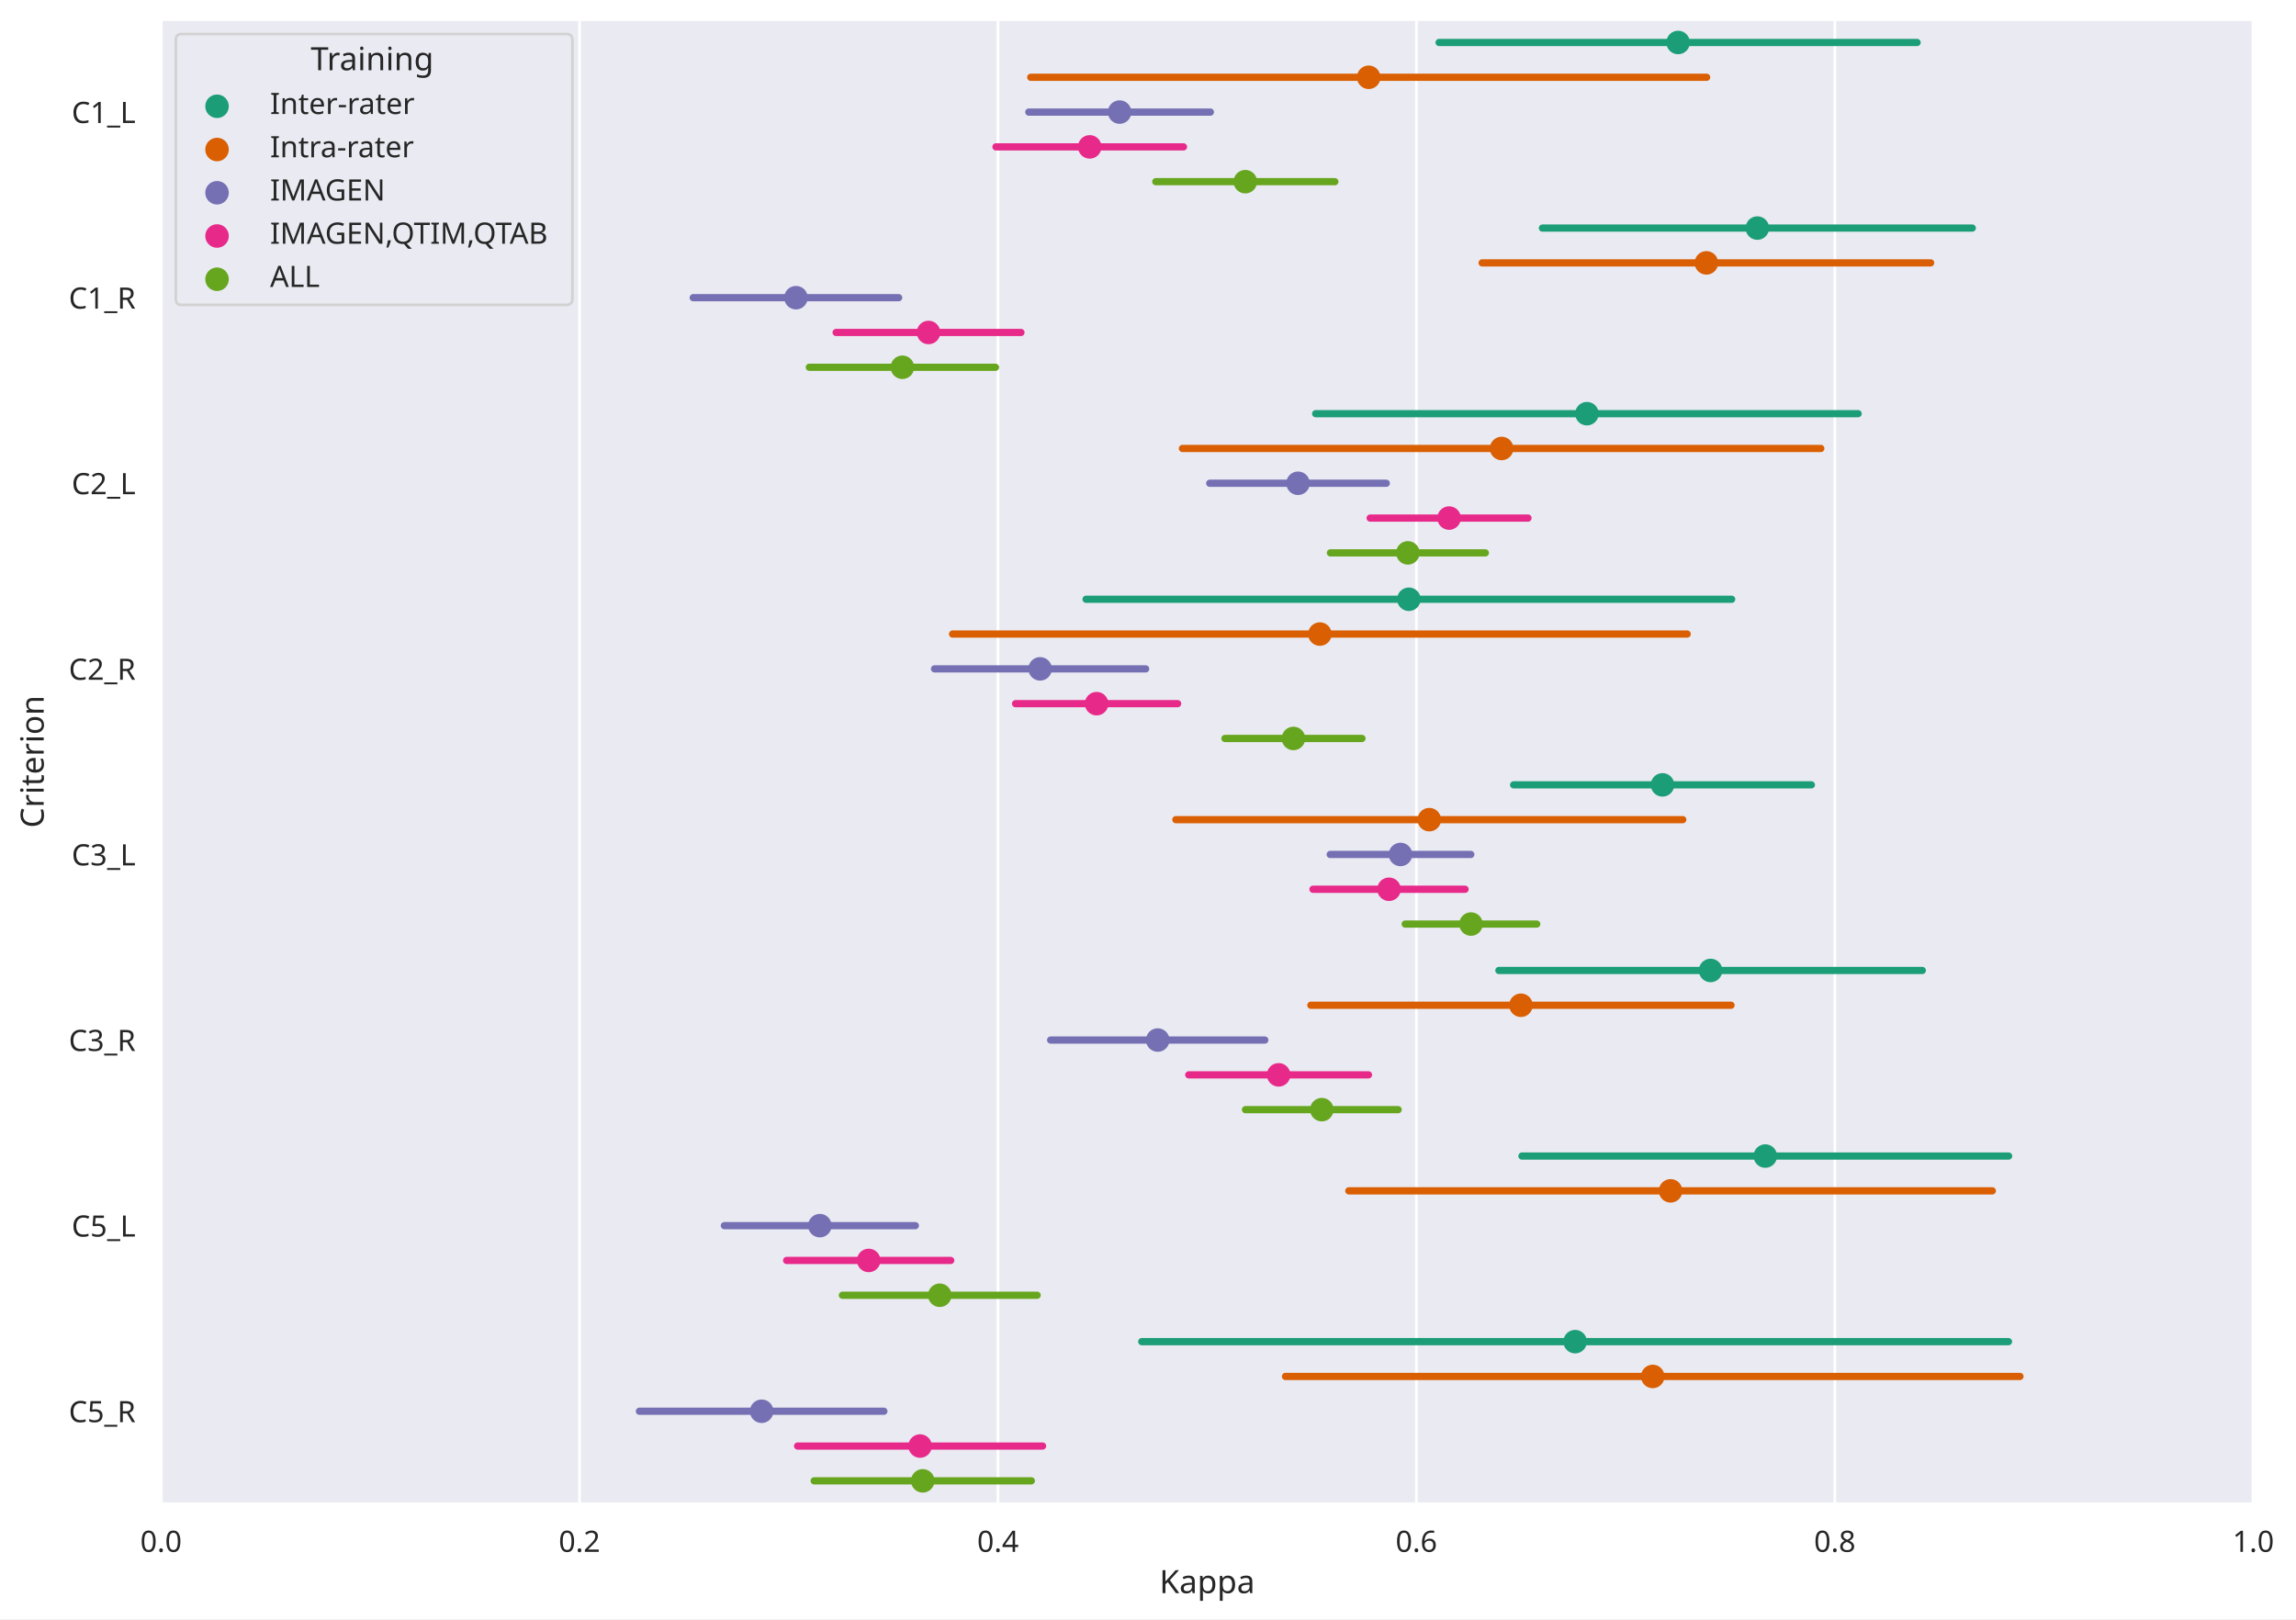
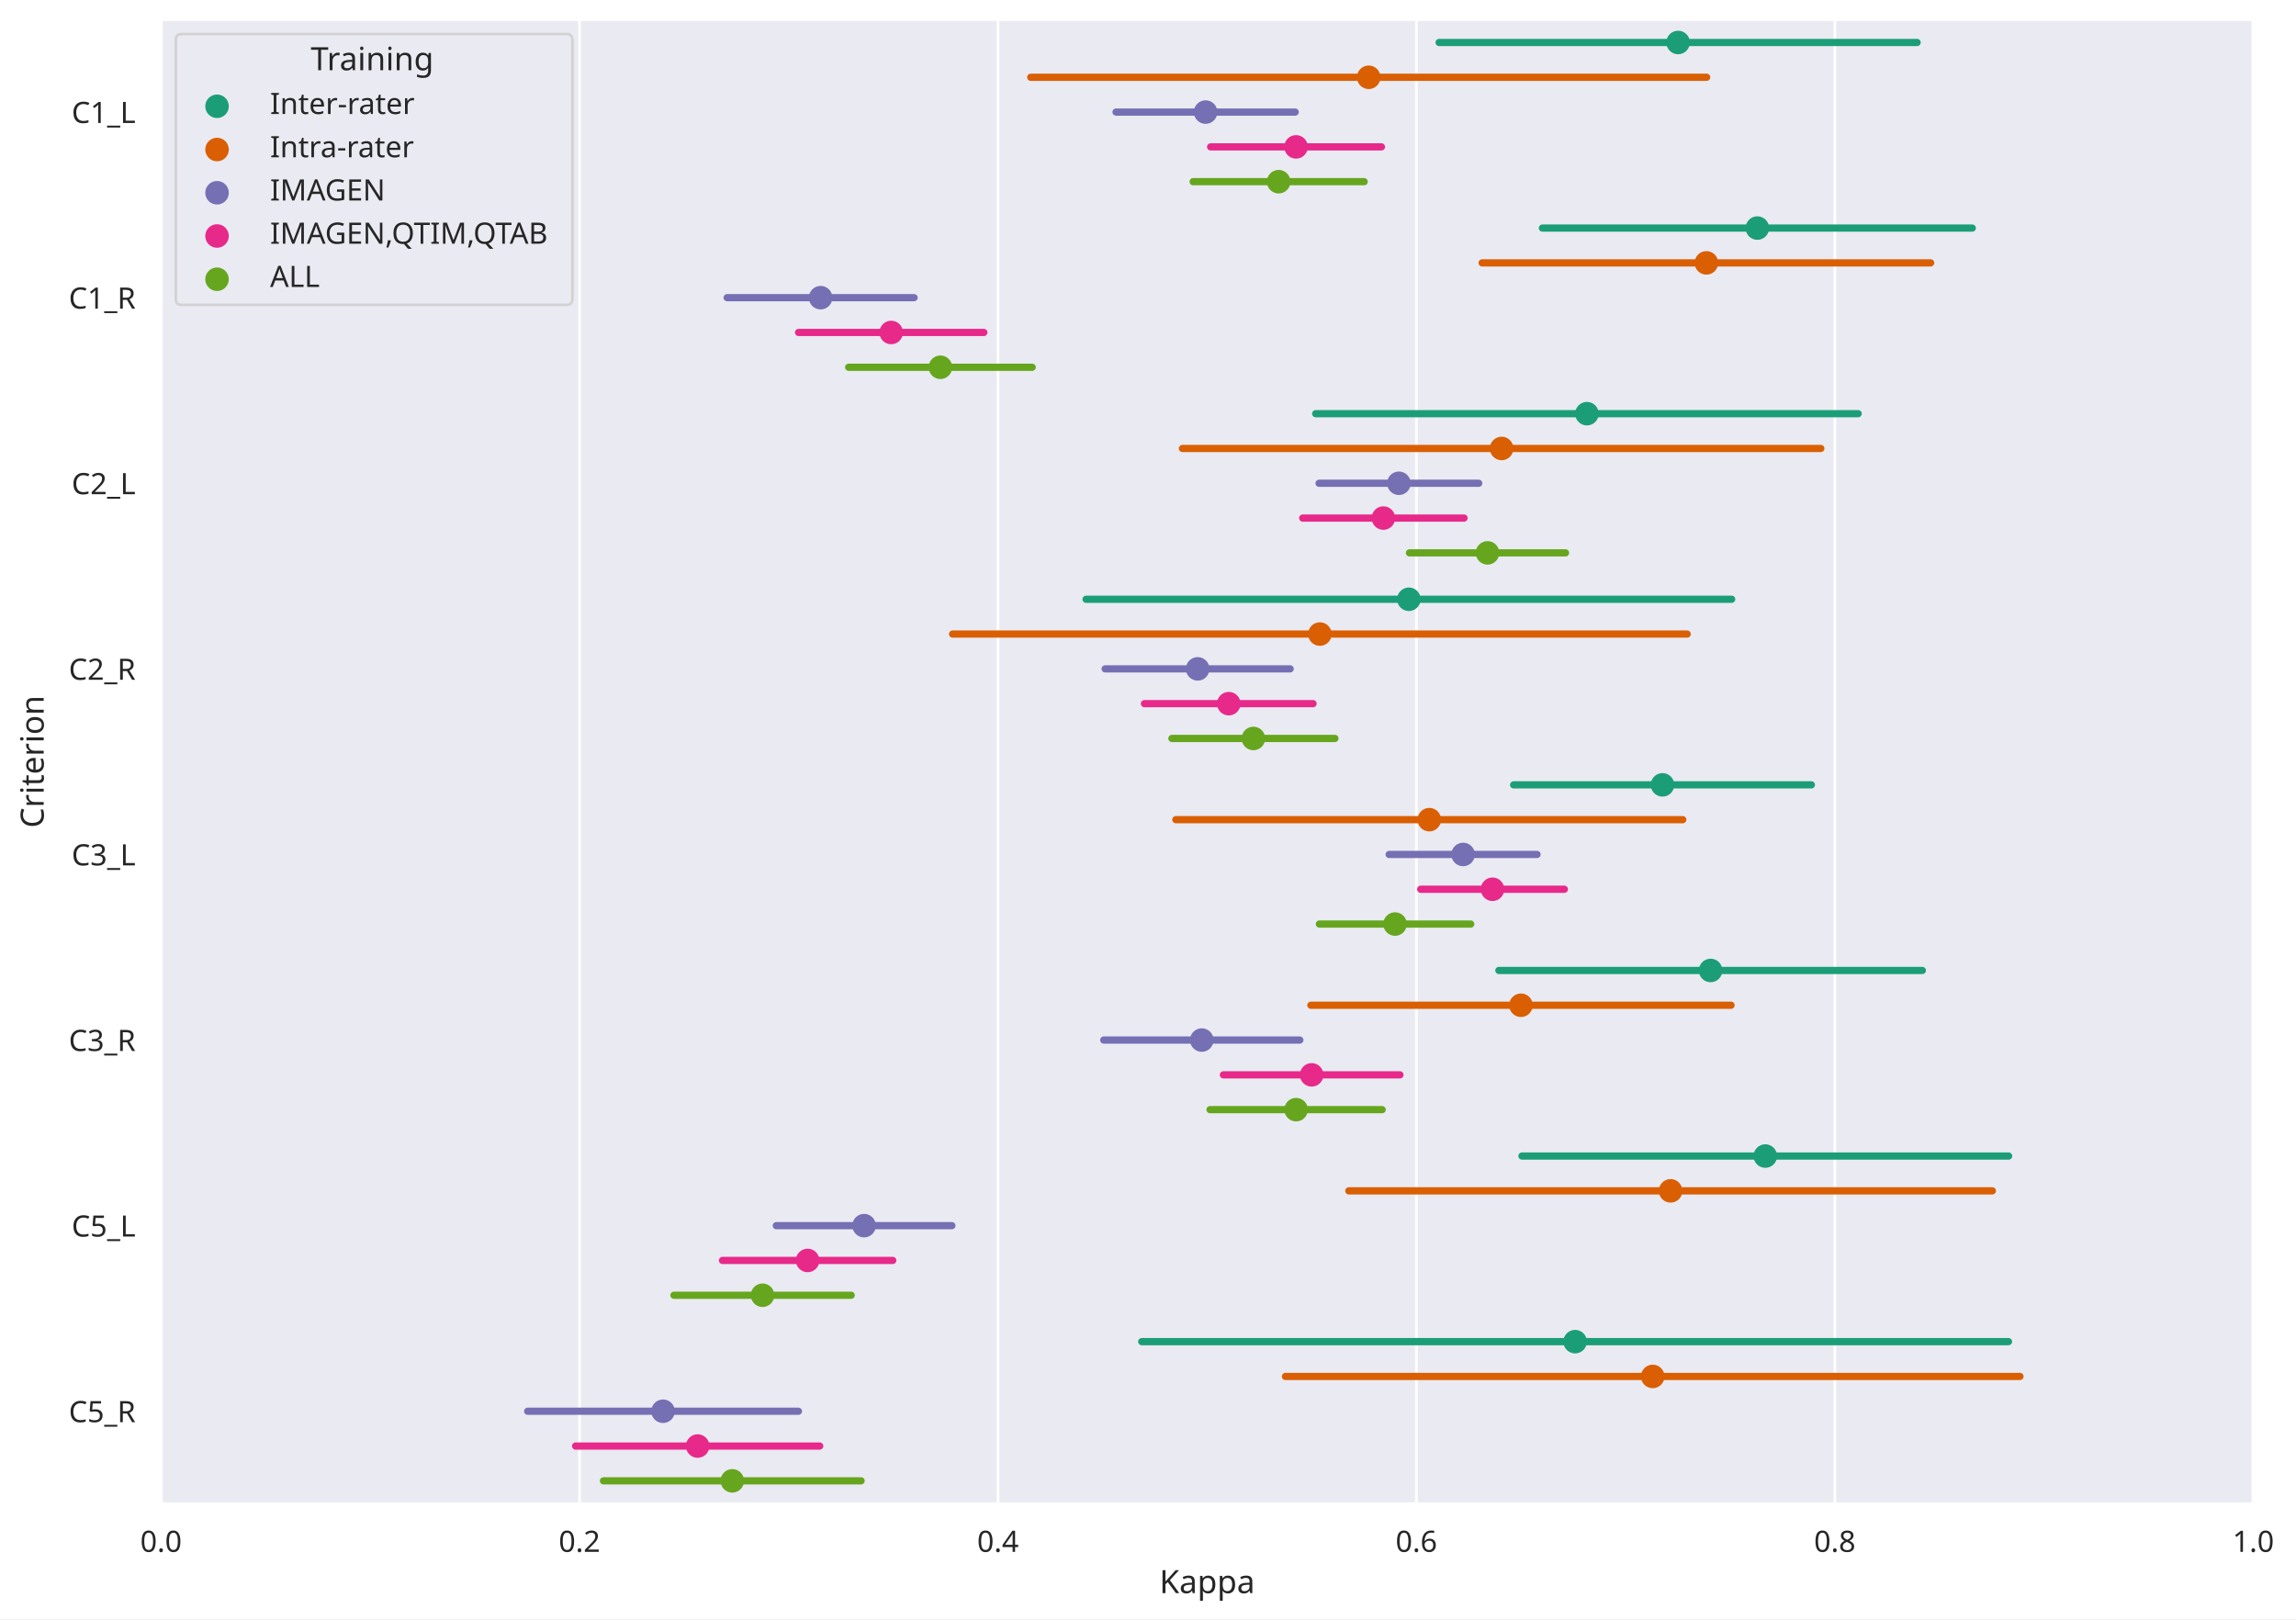
<svg xmlns="http://www.w3.org/2000/svg" xmlns:xlink="http://www.w3.org/1999/xlink" width="857.284pt" height="604.56pt" viewBox="0 0 857.284 604.56" version="1.1">
  <defs>
    <style type="text/css">*{stroke-linejoin: round; stroke-linecap: butt}</style>
  </defs>
  <g id="figure_1">
    <g id="patch_1">
      <path d="M 0 604.56  L 857.284 604.56  L 857.284 0  L 0 0  z " style="fill: #ffffff" />
    </g>
    <g id="axes_1">
      <g id="patch_2">
        <path d="M 60.137 561.6  L 841.337 561.6  L 841.337 7.2  L 60.137 7.2  z " style="fill: #eaeaf2" />
      </g>
      <g id="matplotlib.axis_1">
        <g id="xtick_1">
          <g id="line2d_1">
-             <path d="M 60.137 561.6  L 60.137 7.2  " clip-path="url(#p0734d315d6)" style="fill: none; stroke: #ffffff; stroke-linecap: round" />
+             <path d="M 60.137 561.6  L 60.137 7.2  " clip-path="url(#pd3b67ff0b7)" style="fill: none; stroke: #ffffff; stroke-linecap: round" />
          </g>
          <g id="text_1">
            <text style="fill: #262626; font: 11px 'sans-serif'; text-anchor: middle" x="60.137" y="579.458" transform="rotate(-0, 60.13688, 579.4583)">0.0</text>
          </g>
        </g>
        <g id="xtick_2">
          <g id="line2d_2">
-             <path d="M 216.377 561.6  L 216.377 7.2  " clip-path="url(#p0734d315d6)" style="fill: none; stroke: #ffffff; stroke-linecap: round" />
+             <path d="M 216.377 561.6  L 216.377 7.2  " clip-path="url(#pd3b67ff0b7)" style="fill: none; stroke: #ffffff; stroke-linecap: round" />
          </g>
          <g id="text_2">
            <text style="fill: #262626; font: 11px 'sans-serif'; text-anchor: middle" x="216.377" y="579.458" transform="rotate(-0, 216.3769, 579.4583)">0.2</text>
          </g>
        </g>
        <g id="xtick_3">
          <g id="line2d_3">
-             <path d="M 372.617 561.6  L 372.617 7.2  " clip-path="url(#p0734d315d6)" style="fill: none; stroke: #ffffff; stroke-linecap: round" />
+             <path d="M 372.617 561.6  L 372.617 7.2  " clip-path="url(#pd3b67ff0b7)" style="fill: none; stroke: #ffffff; stroke-linecap: round" />
          </g>
          <g id="text_3">
            <text style="fill: #262626; font: 11px 'sans-serif'; text-anchor: middle" x="372.617" y="579.458" transform="rotate(-0, 372.6169, 579.4583)">0.4</text>
          </g>
        </g>
        <g id="xtick_4">
          <g id="line2d_4">
-             <path d="M 528.857 561.6  L 528.857 7.2  " clip-path="url(#p0734d315d6)" style="fill: none; stroke: #ffffff; stroke-linecap: round" />
+             <path d="M 528.857 561.6  L 528.857 7.2  " clip-path="url(#pd3b67ff0b7)" style="fill: none; stroke: #ffffff; stroke-linecap: round" />
          </g>
          <g id="text_4">
            <text style="fill: #262626; font: 11px 'sans-serif'; text-anchor: middle" x="528.857" y="579.458" transform="rotate(-0, 528.8569, 579.4583)">0.6</text>
          </g>
        </g>
        <g id="xtick_5">
          <g id="line2d_5">
-             <path d="M 685.097 561.6  L 685.097 7.2  " clip-path="url(#p0734d315d6)" style="fill: none; stroke: #ffffff; stroke-linecap: round" />
+             <path d="M 685.097 561.6  L 685.097 7.2  " clip-path="url(#pd3b67ff0b7)" style="fill: none; stroke: #ffffff; stroke-linecap: round" />
          </g>
          <g id="text_5">
            <text style="fill: #262626; font: 11px 'sans-serif'; text-anchor: middle" x="685.097" y="579.458" transform="rotate(-0, 685.0969, 579.4583)">0.8</text>
          </g>
        </g>
        <g id="xtick_6">
          <g id="line2d_6">
-             <path d="M 841.337 561.6  L 841.337 7.2  " clip-path="url(#p0734d315d6)" style="fill: none; stroke: #ffffff; stroke-linecap: round" />
+             <path d="M 841.337 561.6  L 841.337 7.2  " clip-path="url(#pd3b67ff0b7)" style="fill: none; stroke: #ffffff; stroke-linecap: round" />
          </g>
          <g id="text_6">
            <text style="fill: #262626; font: 11px 'sans-serif'; text-anchor: middle" x="841.337" y="579.458" transform="rotate(-0, 841.3369, 579.4583)">1.0</text>
          </g>
        </g>
        <g id="text_7">
          <text style="fill: #262626; font: 12px 'sans-serif'; text-anchor: middle" x="450.737" y="594.864" transform="rotate(-0, 450.7369, 594.8641)">Kappa</text>
        </g>
      </g>
      <g id="matplotlib.axis_2">
        <g id="ytick_1">
          <g id="text_8">
            <text style="fill: #262626; font: 11px 'sans-serif'; text-anchor: end" x="50.637" y="45.932" transform="rotate(-0, 50.63688, 45.93203)">C1_L</text>
          </g>
        </g>
        <g id="ytick_2">
          <g id="text_9">
            <text style="fill: #262626; font: 11px 'sans-serif'; text-anchor: end" x="50.637" y="115.232" transform="rotate(-0, 50.63688, 115.232)">C1_R</text>
          </g>
        </g>
        <g id="ytick_3">
          <g id="text_10">
            <text style="fill: #262626; font: 11px 'sans-serif'; text-anchor: end" x="50.637" y="184.532" transform="rotate(-0, 50.63688, 184.532)">C2_L</text>
          </g>
        </g>
        <g id="ytick_4">
          <g id="text_11">
            <text style="fill: #262626; font: 11px 'sans-serif'; text-anchor: end" x="50.637" y="253.832" transform="rotate(-0, 50.63688, 253.832)">C2_R</text>
          </g>
        </g>
        <g id="ytick_5">
          <g id="text_12">
            <text style="fill: #262626; font: 11px 'sans-serif'; text-anchor: end" x="50.637" y="323.132" transform="rotate(-0, 50.63688, 323.132)">C3_L</text>
          </g>
        </g>
        <g id="ytick_6">
          <g id="text_13">
            <text style="fill: #262626; font: 11px 'sans-serif'; text-anchor: end" x="50.637" y="392.432" transform="rotate(-0, 50.63688, 392.432)">C3_R</text>
          </g>
        </g>
        <g id="ytick_7">
          <g id="text_14">
            <text style="fill: #262626; font: 11px 'sans-serif'; text-anchor: end" x="50.637" y="461.732" transform="rotate(-0, 50.63688, 461.732)">C5_L</text>
          </g>
        </g>
        <g id="ytick_8">
          <g id="text_15">
            <text style="fill: #262626; font: 11px 'sans-serif'; text-anchor: end" x="50.637" y="531.032" transform="rotate(-0, 50.63688, 531.032)">C5_R</text>
          </g>
        </g>
        <g id="text_16">
          <text style="fill: #262626; font: 12px 'sans-serif'; text-anchor: middle" x="16.318" y="284.4" transform="rotate(-90, 16.31812, 284.4)">Criterion</text>
        </g>
      </g>
      <g id="line2d_7">
-         <path d="M 537.335 15.863  L 715.81 15.863  " clip-path="url(#p0734d315d6)" style="fill: none; stroke: #1b9e77; stroke-width: 2.7; stroke-linecap: round" />
+         <path d="M 537.335 15.863  L 715.81 15.863  " clip-path="url(#pd3b67ff0b7)" style="fill: none; stroke: #1b9e77; stroke-width: 2.7; stroke-linecap: round" />
      </g>
      <g id="line2d_8">
-         <path d="M 575.913 85.162  L 736.409 85.162  " clip-path="url(#p0734d315d6)" style="fill: none; stroke: #1b9e77; stroke-width: 2.7; stroke-linecap: round" />
+         <path d="M 575.913 85.162  L 736.409 85.162  " clip-path="url(#pd3b67ff0b7)" style="fill: none; stroke: #1b9e77; stroke-width: 2.7; stroke-linecap: round" />
      </g>
      <g id="line2d_9">
-         <path d="M 491.25 154.463  L 693.799 154.463  " clip-path="url(#p0734d315d6)" style="fill: none; stroke: #1b9e77; stroke-width: 2.7; stroke-linecap: round" />
+         <path d="M 491.25 154.463  L 693.799 154.463  " clip-path="url(#pd3b67ff0b7)" style="fill: none; stroke: #1b9e77; stroke-width: 2.7; stroke-linecap: round" />
      </g>
      <g id="line2d_10">
-         <path d="M 405.52 223.762  L 646.576 223.762  " clip-path="url(#p0734d315d6)" style="fill: none; stroke: #1b9e77; stroke-width: 2.7; stroke-linecap: round" />
+         <path d="M 405.52 223.762  L 646.576 223.762  " clip-path="url(#pd3b67ff0b7)" style="fill: none; stroke: #1b9e77; stroke-width: 2.7; stroke-linecap: round" />
      </g>
      <g id="line2d_11">
-         <path d="M 565.165 293.062  L 676.335 293.062  " clip-path="url(#p0734d315d6)" style="fill: none; stroke: #1b9e77; stroke-width: 2.7; stroke-linecap: round" />
+         <path d="M 565.165 293.062  L 676.335 293.062  " clip-path="url(#pd3b67ff0b7)" style="fill: none; stroke: #1b9e77; stroke-width: 2.7; stroke-linecap: round" />
      </g>
      <g id="line2d_12">
-         <path d="M 559.658 362.363  L 717.755 362.363  " clip-path="url(#p0734d315d6)" style="fill: none; stroke: #1b9e77; stroke-width: 2.7; stroke-linecap: round" />
+         <path d="M 559.658 362.363  L 717.755 362.363  " clip-path="url(#pd3b67ff0b7)" style="fill: none; stroke: #1b9e77; stroke-width: 2.7; stroke-linecap: round" />
      </g>
      <g id="line2d_13">
-         <path d="M 568.274 431.663  L 749.987 431.663  " clip-path="url(#p0734d315d6)" style="fill: none; stroke: #1b9e77; stroke-width: 2.7; stroke-linecap: round" />
+         <path d="M 568.274 431.663  L 749.987 431.663  " clip-path="url(#pd3b67ff0b7)" style="fill: none; stroke: #1b9e77; stroke-width: 2.7; stroke-linecap: round" />
      </g>
      <g id="line2d_14">
-         <path d="M 426.315 500.962  L 749.929 500.962  " clip-path="url(#p0734d315d6)" style="fill: none; stroke: #1b9e77; stroke-width: 2.7; stroke-linecap: round" />
+         <path d="M 426.315 500.962  L 749.929 500.962  " clip-path="url(#pd3b67ff0b7)" style="fill: none; stroke: #1b9e77; stroke-width: 2.7; stroke-linecap: round" />
      </g>
      <g id="PathCollection_1">
        <defs>
-           <path id="m4e97fc6af6" d="M 0 3.384  C 0.897 3.384 1.758 3.027 2.393 2.393  C 3.027 1.758 3.384 0.897 3.384 0  C 3.384 -0.897 3.027 -1.758 2.393 -2.393  C 1.758 -3.027 0.897 -3.384 0 -3.384  C -0.897 -3.384 -1.758 -3.027 -2.393 -2.393  C -3.027 -1.758 -3.384 -0.897 -3.384 0  C -3.384 0.897 -3.027 1.758 -2.393 2.393  C -1.758 3.027 -0.897 3.384 0 3.384  z " style="stroke: #1b9e77; stroke-width: 2.025" />
-         </defs>
-         <g clip-path="url(#p0734d315d6)">
-           <use xlink:href="#m4e97fc6af6" x="626.573" y="15.863" style="fill: #1b9e77; stroke: #1b9e77; stroke-width: 2.025" />
-           <use xlink:href="#m4e97fc6af6" x="656.161" y="85.162" style="fill: #1b9e77; stroke: #1b9e77; stroke-width: 2.025" />
-           <use xlink:href="#m4e97fc6af6" x="592.525" y="154.463" style="fill: #1b9e77; stroke: #1b9e77; stroke-width: 2.025" />
-           <use xlink:href="#m4e97fc6af6" x="526.048" y="223.762" style="fill: #1b9e77; stroke: #1b9e77; stroke-width: 2.025" />
-           <use xlink:href="#m4e97fc6af6" x="620.75" y="293.062" style="fill: #1b9e77; stroke: #1b9e77; stroke-width: 2.025" />
-           <use xlink:href="#m4e97fc6af6" x="638.707" y="362.363" style="fill: #1b9e77; stroke: #1b9e77; stroke-width: 2.025" />
-           <use xlink:href="#m4e97fc6af6" x="659.131" y="431.663" style="fill: #1b9e77; stroke: #1b9e77; stroke-width: 2.025" />
-           <use xlink:href="#m4e97fc6af6" x="588.122" y="500.962" style="fill: #1b9e77; stroke: #1b9e77; stroke-width: 2.025" />
+           <path id="m76c85b5ad5" d="M 0 3.384  C 0.897 3.384 1.758 3.027 2.393 2.393  C 3.027 1.758 3.384 0.897 3.384 0  C 3.384 -0.897 3.027 -1.758 2.393 -2.393  C 1.758 -3.027 0.897 -3.384 0 -3.384  C -0.897 -3.384 -1.758 -3.027 -2.393 -2.393  C -3.027 -1.758 -3.384 -0.897 -3.384 0  C -3.384 0.897 -3.027 1.758 -2.393 2.393  C -1.758 3.027 -0.897 3.384 0 3.384  z " style="stroke: #1b9e77; stroke-width: 2.025" />
+         </defs>
+         <g clip-path="url(#pd3b67ff0b7)">
+           <use xlink:href="#m76c85b5ad5" x="626.573" y="15.863" style="fill: #1b9e77; stroke: #1b9e77; stroke-width: 2.025" />
+           <use xlink:href="#m76c85b5ad5" x="656.161" y="85.162" style="fill: #1b9e77; stroke: #1b9e77; stroke-width: 2.025" />
+           <use xlink:href="#m76c85b5ad5" x="592.525" y="154.463" style="fill: #1b9e77; stroke: #1b9e77; stroke-width: 2.025" />
+           <use xlink:href="#m76c85b5ad5" x="526.048" y="223.762" style="fill: #1b9e77; stroke: #1b9e77; stroke-width: 2.025" />
+           <use xlink:href="#m76c85b5ad5" x="620.75" y="293.062" style="fill: #1b9e77; stroke: #1b9e77; stroke-width: 2.025" />
+           <use xlink:href="#m76c85b5ad5" x="638.707" y="362.363" style="fill: #1b9e77; stroke: #1b9e77; stroke-width: 2.025" />
+           <use xlink:href="#m76c85b5ad5" x="659.131" y="431.663" style="fill: #1b9e77; stroke: #1b9e77; stroke-width: 2.025" />
+           <use xlink:href="#m76c85b5ad5" x="588.122" y="500.962" style="fill: #1b9e77; stroke: #1b9e77; stroke-width: 2.025" />
        </g>
      </g>
      <g id="line2d_15">
-         <path d="M 384.862 28.856  L 637.229 28.856  " clip-path="url(#p0734d315d6)" style="fill: none; stroke: #d95f02; stroke-width: 2.7; stroke-linecap: round" />
+         <path d="M 384.862 28.856  L 637.229 28.856  " clip-path="url(#pd3b67ff0b7)" style="fill: none; stroke: #d95f02; stroke-width: 2.7; stroke-linecap: round" />
      </g>
      <g id="line2d_16">
-         <path d="M 553.402 98.156  L 720.867 98.156  " clip-path="url(#p0734d315d6)" style="fill: none; stroke: #d95f02; stroke-width: 2.7; stroke-linecap: round" />
+         <path d="M 553.402 98.156  L 720.867 98.156  " clip-path="url(#pd3b67ff0b7)" style="fill: none; stroke: #d95f02; stroke-width: 2.7; stroke-linecap: round" />
      </g>
      <g id="line2d_17">
-         <path d="M 441.499 167.456  L 679.857 167.456  " clip-path="url(#p0734d315d6)" style="fill: none; stroke: #d95f02; stroke-width: 2.7; stroke-linecap: round" />
+         <path d="M 441.499 167.456  L 679.857 167.456  " clip-path="url(#pd3b67ff0b7)" style="fill: none; stroke: #d95f02; stroke-width: 2.7; stroke-linecap: round" />
      </g>
      <g id="line2d_18">
-         <path d="M 355.674 236.756  L 629.961 236.756  " clip-path="url(#p0734d315d6)" style="fill: none; stroke: #d95f02; stroke-width: 2.7; stroke-linecap: round" />
+         <path d="M 355.674 236.756  L 629.961 236.756  " clip-path="url(#pd3b67ff0b7)" style="fill: none; stroke: #d95f02; stroke-width: 2.7; stroke-linecap: round" />
      </g>
      <g id="line2d_19">
-         <path d="M 439.043 306.056  L 628.313 306.056  " clip-path="url(#p0734d315d6)" style="fill: none; stroke: #d95f02; stroke-width: 2.7; stroke-linecap: round" />
+         <path d="M 439.043 306.056  L 628.313 306.056  " clip-path="url(#pd3b67ff0b7)" style="fill: none; stroke: #d95f02; stroke-width: 2.7; stroke-linecap: round" />
      </g>
      <g id="line2d_20">
-         <path d="M 489.453 375.356  L 646.338 375.356  " clip-path="url(#p0734d315d6)" style="fill: none; stroke: #d95f02; stroke-width: 2.7; stroke-linecap: round" />
+         <path d="M 489.453 375.356  L 646.338 375.356  " clip-path="url(#pd3b67ff0b7)" style="fill: none; stroke: #d95f02; stroke-width: 2.7; stroke-linecap: round" />
      </g>
      <g id="line2d_21">
-         <path d="M 503.628 444.656  L 743.901 444.656  " clip-path="url(#p0734d315d6)" style="fill: none; stroke: #d95f02; stroke-width: 2.7; stroke-linecap: round" />
+         <path d="M 503.628 444.656  L 743.901 444.656  " clip-path="url(#pd3b67ff0b7)" style="fill: none; stroke: #d95f02; stroke-width: 2.7; stroke-linecap: round" />
      </g>
      <g id="line2d_22">
-         <path d="M 479.973 513.956  L 754.223 513.956  " clip-path="url(#p0734d315d6)" style="fill: none; stroke: #d95f02; stroke-width: 2.7; stroke-linecap: round" />
+         <path d="M 479.973 513.956  L 754.223 513.956  " clip-path="url(#pd3b67ff0b7)" style="fill: none; stroke: #d95f02; stroke-width: 2.7; stroke-linecap: round" />
      </g>
      <g id="PathCollection_2">
        <defs>
-           <path id="mc2e184c0fc" d="M 0 3.384  C 0.897 3.384 1.758 3.027 2.393 2.393  C 3.027 1.758 3.384 0.897 3.384 0  C 3.384 -0.897 3.027 -1.758 2.393 -2.393  C 1.758 -3.027 0.897 -3.384 0 -3.384  C -0.897 -3.384 -1.758 -3.027 -2.393 -2.393  C -3.027 -1.758 -3.384 -0.897 -3.384 0  C -3.384 0.897 -3.027 1.758 -2.393 2.393  C -1.758 3.027 -0.897 3.384 0 3.384  z " style="stroke: #d95f02; stroke-width: 2.025" />
-         </defs>
-         <g clip-path="url(#p0734d315d6)">
-           <use xlink:href="#mc2e184c0fc" x="511.045" y="28.856" style="fill: #d95f02; stroke: #d95f02; stroke-width: 2.025" />
-           <use xlink:href="#mc2e184c0fc" x="637.135" y="98.156" style="fill: #d95f02; stroke: #d95f02; stroke-width: 2.025" />
-           <use xlink:href="#mc2e184c0fc" x="560.678" y="167.456" style="fill: #d95f02; stroke: #d95f02; stroke-width: 2.025" />
-           <use xlink:href="#mc2e184c0fc" x="492.818" y="236.756" style="fill: #d95f02; stroke: #d95f02; stroke-width: 2.025" />
-           <use xlink:href="#mc2e184c0fc" x="533.678" y="306.056" style="fill: #d95f02; stroke: #d95f02; stroke-width: 2.025" />
-           <use xlink:href="#mc2e184c0fc" x="567.896" y="375.356" style="fill: #d95f02; stroke: #d95f02; stroke-width: 2.025" />
-           <use xlink:href="#mc2e184c0fc" x="623.765" y="444.656" style="fill: #d95f02; stroke: #d95f02; stroke-width: 2.025" />
-           <use xlink:href="#mc2e184c0fc" x="617.098" y="513.956" style="fill: #d95f02; stroke: #d95f02; stroke-width: 2.025" />
+           <path id="mdf994a6e48" d="M 0 3.384  C 0.897 3.384 1.758 3.027 2.393 2.393  C 3.027 1.758 3.384 0.897 3.384 0  C 3.384 -0.897 3.027 -1.758 2.393 -2.393  C 1.758 -3.027 0.897 -3.384 0 -3.384  C -0.897 -3.384 -1.758 -3.027 -2.393 -2.393  C -3.027 -1.758 -3.384 -0.897 -3.384 0  C -3.384 0.897 -3.027 1.758 -2.393 2.393  C -1.758 3.027 -0.897 3.384 0 3.384  z " style="stroke: #d95f02; stroke-width: 2.025" />
+         </defs>
+         <g clip-path="url(#pd3b67ff0b7)">
+           <use xlink:href="#mdf994a6e48" x="511.045" y="28.856" style="fill: #d95f02; stroke: #d95f02; stroke-width: 2.025" />
+           <use xlink:href="#mdf994a6e48" x="637.135" y="98.156" style="fill: #d95f02; stroke: #d95f02; stroke-width: 2.025" />
+           <use xlink:href="#mdf994a6e48" x="560.678" y="167.456" style="fill: #d95f02; stroke: #d95f02; stroke-width: 2.025" />
+           <use xlink:href="#mdf994a6e48" x="492.818" y="236.756" style="fill: #d95f02; stroke: #d95f02; stroke-width: 2.025" />
+           <use xlink:href="#mdf994a6e48" x="533.678" y="306.056" style="fill: #d95f02; stroke: #d95f02; stroke-width: 2.025" />
+           <use xlink:href="#mdf994a6e48" x="567.896" y="375.356" style="fill: #d95f02; stroke: #d95f02; stroke-width: 2.025" />
+           <use xlink:href="#mdf994a6e48" x="623.765" y="444.656" style="fill: #d95f02; stroke: #d95f02; stroke-width: 2.025" />
+           <use xlink:href="#mdf994a6e48" x="617.098" y="513.956" style="fill: #d95f02; stroke: #d95f02; stroke-width: 2.025" />
        </g>
      </g>
      <g id="patch_3">
        <path d="M 60.137 561.6  L 60.137 7.2  " style="fill: none; stroke: #ffffff; stroke-width: 1.25; stroke-linejoin: miter; stroke-linecap: square" />
      </g>
      <g id="patch_4">
        <path d="M 841.337 561.6  L 841.337 7.2  " style="fill: none; stroke: #ffffff; stroke-width: 1.25; stroke-linejoin: miter; stroke-linecap: square" />
      </g>
      <g id="patch_5">
        <path d="M 60.137 561.6  L 841.337 561.6  " style="fill: none; stroke: #ffffff; stroke-width: 1.25; stroke-linejoin: miter; stroke-linecap: square" />
      </g>
      <g id="patch_6">
        <path d="M 60.137 7.2  L 841.337 7.2  " style="fill: none; stroke: #ffffff; stroke-width: 1.25; stroke-linejoin: miter; stroke-linecap: square" />
      </g>
      <g id="line2d_23">
-         <path d="M 384.143 41.85  L 451.938 41.85  " clip-path="url(#p0734d315d6)" style="fill: none; stroke: #7570b3; stroke-width: 2.7; stroke-linecap: round" />
+         <path d="M 416.711 41.85  L 483.59 41.85  " clip-path="url(#pd3b67ff0b7)" style="fill: none; stroke: #7570b3; stroke-width: 2.7; stroke-linecap: round" />
      </g>
      <g id="line2d_24">
-         <path d="M 258.838 111.15  L 335.558 111.15  " clip-path="url(#p0734d315d6)" style="fill: none; stroke: #7570b3; stroke-width: 2.7; stroke-linecap: round" />
+         <path d="M 271.505 111.15  L 341.301 111.15  " clip-path="url(#pd3b67ff0b7)" style="fill: none; stroke: #7570b3; stroke-width: 2.7; stroke-linecap: round" />
      </g>
      <g id="line2d_25">
-         <path d="M 451.69 180.45  L 517.612 180.45  " clip-path="url(#p0734d315d6)" style="fill: none; stroke: #7570b3; stroke-width: 2.7; stroke-linecap: round" />
+         <path d="M 492.517 180.45  L 552.128 180.45  " clip-path="url(#pd3b67ff0b7)" style="fill: none; stroke: #7570b3; stroke-width: 2.7; stroke-linecap: round" />
      </g>
      <g id="line2d_26">
-         <path d="M 348.939 249.75  L 427.774 249.75  " clip-path="url(#p0734d315d6)" style="fill: none; stroke: #7570b3; stroke-width: 2.7; stroke-linecap: round" />
+         <path d="M 412.648 249.75  L 481.726 249.75  " clip-path="url(#pd3b67ff0b7)" style="fill: none; stroke: #7570b3; stroke-width: 2.7; stroke-linecap: round" />
      </g>
      <g id="line2d_27">
-         <path d="M 496.666 319.05  L 549.171 319.05  " clip-path="url(#p0734d315d6)" style="fill: none; stroke: #7570b3; stroke-width: 2.7; stroke-linecap: round" />
+         <path d="M 518.688 319.05  L 573.904 319.05  " clip-path="url(#pd3b67ff0b7)" style="fill: none; stroke: #7570b3; stroke-width: 2.7; stroke-linecap: round" />
      </g>
      <g id="line2d_28">
-         <path d="M 392.288 388.35  L 472.256 388.35  " clip-path="url(#p0734d315d6)" style="fill: none; stroke: #7570b3; stroke-width: 2.7; stroke-linecap: round" />
+         <path d="M 412.116 388.35  L 485.331 388.35  " clip-path="url(#pd3b67ff0b7)" style="fill: none; stroke: #7570b3; stroke-width: 2.7; stroke-linecap: round" />
      </g>
      <g id="line2d_29">
-         <path d="M 270.463 457.65  L 341.774 457.65  " clip-path="url(#p0734d315d6)" style="fill: none; stroke: #7570b3; stroke-width: 2.7; stroke-linecap: round" />
+         <path d="M 289.854 457.65  L 355.415 457.65  " clip-path="url(#pd3b67ff0b7)" style="fill: none; stroke: #7570b3; stroke-width: 2.7; stroke-linecap: round" />
      </g>
      <g id="line2d_30">
-         <path d="M 238.749 526.95  L 330.024 526.95  " clip-path="url(#p0734d315d6)" style="fill: none; stroke: #7570b3; stroke-width: 2.7; stroke-linecap: round" />
+         <path d="M 197.018 526.95  L 298.117 526.95  " clip-path="url(#pd3b67ff0b7)" style="fill: none; stroke: #7570b3; stroke-width: 2.7; stroke-linecap: round" />
      </g>
      <g id="PathCollection_3">
        <defs>
-           <path id="m5859509e7e" d="M 0 3.384  C 0.897 3.384 1.758 3.027 2.393 2.393  C 3.027 1.758 3.384 0.897 3.384 0  C 3.384 -0.897 3.027 -1.758 2.393 -2.393  C 1.758 -3.027 0.897 -3.384 0 -3.384  C -0.897 -3.384 -1.758 -3.027 -2.393 -2.393  C -3.027 -1.758 -3.384 -0.897 -3.384 0  C -3.384 0.897 -3.027 1.758 -2.393 2.393  C -1.758 3.027 -0.897 3.384 0 3.384  z " style="stroke: #7570b3; stroke-width: 2.025" />
-         </defs>
-         <g clip-path="url(#p0734d315d6)">
-           <use xlink:href="#m5859509e7e" x="418.04" y="41.85" style="fill: #7570b3; stroke: #7570b3; stroke-width: 2.025" />
-           <use xlink:href="#m5859509e7e" x="297.198" y="111.15" style="fill: #7570b3; stroke: #7570b3; stroke-width: 2.025" />
-           <use xlink:href="#m5859509e7e" x="484.651" y="180.45" style="fill: #7570b3; stroke: #7570b3; stroke-width: 2.025" />
-           <use xlink:href="#m5859509e7e" x="388.357" y="249.75" style="fill: #7570b3; stroke: #7570b3; stroke-width: 2.025" />
-           <use xlink:href="#m5859509e7e" x="522.918" y="319.05" style="fill: #7570b3; stroke: #7570b3; stroke-width: 2.025" />
-           <use xlink:href="#m5859509e7e" x="432.272" y="388.35" style="fill: #7570b3; stroke: #7570b3; stroke-width: 2.025" />
-           <use xlink:href="#m5859509e7e" x="306.119" y="457.65" style="fill: #7570b3; stroke: #7570b3; stroke-width: 2.025" />
-           <use xlink:href="#m5859509e7e" x="284.386" y="526.95" style="fill: #7570b3; stroke: #7570b3; stroke-width: 2.025" />
+           <path id="m849faa3021" d="M 0 3.384  C 0.897 3.384 1.758 3.027 2.393 2.393  C 3.027 1.758 3.384 0.897 3.384 0  C 3.384 -0.897 3.027 -1.758 2.393 -2.393  C 1.758 -3.027 0.897 -3.384 0 -3.384  C -0.897 -3.384 -1.758 -3.027 -2.393 -2.393  C -3.027 -1.758 -3.384 -0.897 -3.384 0  C -3.384 0.897 -3.027 1.758 -2.393 2.393  C -1.758 3.027 -0.897 3.384 0 3.384  z " style="stroke: #7570b3; stroke-width: 2.025" />
+         </defs>
+         <g clip-path="url(#pd3b67ff0b7)">
+           <use xlink:href="#m849faa3021" x="450.15" y="41.85" style="fill: #7570b3; stroke: #7570b3; stroke-width: 2.025" />
+           <use xlink:href="#m849faa3021" x="306.403" y="111.15" style="fill: #7570b3; stroke: #7570b3; stroke-width: 2.025" />
+           <use xlink:href="#m849faa3021" x="522.323" y="180.45" style="fill: #7570b3; stroke: #7570b3; stroke-width: 2.025" />
+           <use xlink:href="#m849faa3021" x="447.187" y="249.75" style="fill: #7570b3; stroke: #7570b3; stroke-width: 2.025" />
+           <use xlink:href="#m849faa3021" x="546.296" y="319.05" style="fill: #7570b3; stroke: #7570b3; stroke-width: 2.025" />
+           <use xlink:href="#m849faa3021" x="448.723" y="388.35" style="fill: #7570b3; stroke: #7570b3; stroke-width: 2.025" />
+           <use xlink:href="#m849faa3021" x="322.635" y="457.65" style="fill: #7570b3; stroke: #7570b3; stroke-width: 2.025" />
+           <use xlink:href="#m849faa3021" x="247.567" y="526.95" style="fill: #7570b3; stroke: #7570b3; stroke-width: 2.025" />
        </g>
      </g>
      <g id="line2d_31">
-         <path d="M 371.868 54.844  L 441.895 54.844  " clip-path="url(#p0734d315d6)" style="fill: none; stroke: #e7298a; stroke-width: 2.7; stroke-linecap: round" />
+         <path d="M 452.03 54.844  L 515.813 54.844  " clip-path="url(#pd3b67ff0b7)" style="fill: none; stroke: #e7298a; stroke-width: 2.7; stroke-linecap: round" />
      </g>
      <g id="line2d_32">
-         <path d="M 312.19 124.144  L 381.199 124.144  " clip-path="url(#p0734d315d6)" style="fill: none; stroke: #e7298a; stroke-width: 2.7; stroke-linecap: round" />
+         <path d="M 298.166 124.144  L 367.354 124.144  " clip-path="url(#pd3b67ff0b7)" style="fill: none; stroke: #e7298a; stroke-width: 2.7; stroke-linecap: round" />
      </g>
      <g id="line2d_33">
-         <path d="M 511.594 193.444  L 570.53 193.444  " clip-path="url(#p0734d315d6)" style="fill: none; stroke: #e7298a; stroke-width: 2.7; stroke-linecap: round" />
+         <path d="M 486.413 193.444  L 546.653 193.444  " clip-path="url(#pd3b67ff0b7)" style="fill: none; stroke: #e7298a; stroke-width: 2.7; stroke-linecap: round" />
      </g>
      <g id="line2d_34">
-         <path d="M 379.19 262.744  L 439.705 262.744  " clip-path="url(#p0734d315d6)" style="fill: none; stroke: #e7298a; stroke-width: 2.7; stroke-linecap: round" />
+         <path d="M 427.323 262.744  L 490.274 262.744  " clip-path="url(#pd3b67ff0b7)" style="fill: none; stroke: #e7298a; stroke-width: 2.7; stroke-linecap: round" />
      </g>
      <g id="line2d_35">
-         <path d="M 490.234 332.044  L 547.031 332.044  " clip-path="url(#p0734d315d6)" style="fill: none; stroke: #e7298a; stroke-width: 2.7; stroke-linecap: round" />
+         <path d="M 530.459 332.044  L 584.096 332.044  " clip-path="url(#pd3b67ff0b7)" style="fill: none; stroke: #e7298a; stroke-width: 2.7; stroke-linecap: round" />
      </g>
      <g id="line2d_36">
-         <path d="M 443.868 401.344  L 510.964 401.344  " clip-path="url(#p0734d315d6)" style="fill: none; stroke: #e7298a; stroke-width: 2.7; stroke-linecap: round" />
+         <path d="M 456.794 401.344  L 522.703 401.344  " clip-path="url(#pd3b67ff0b7)" style="fill: none; stroke: #e7298a; stroke-width: 2.7; stroke-linecap: round" />
      </g>
      <g id="line2d_37">
-         <path d="M 293.721 470.644  L 354.987 470.644  " clip-path="url(#p0734d315d6)" style="fill: none; stroke: #e7298a; stroke-width: 2.7; stroke-linecap: round" />
+         <path d="M 269.764 470.644  L 333.337 470.644  " clip-path="url(#pd3b67ff0b7)" style="fill: none; stroke: #e7298a; stroke-width: 2.7; stroke-linecap: round" />
      </g>
      <g id="line2d_38">
-         <path d="M 297.807 539.944  L 389.279 539.944  " clip-path="url(#p0734d315d6)" style="fill: none; stroke: #e7298a; stroke-width: 2.7; stroke-linecap: round" />
+         <path d="M 214.915 539.944  L 306.068 539.944  " clip-path="url(#pd3b67ff0b7)" style="fill: none; stroke: #e7298a; stroke-width: 2.7; stroke-linecap: round" />
      </g>
      <g id="PathCollection_4">
        <defs>
-           <path id="me5004d6fe0" d="M 0 3.384  C 0.897 3.384 1.758 3.027 2.393 2.393  C 3.027 1.758 3.384 0.897 3.384 0  C 3.384 -0.897 3.027 -1.758 2.393 -2.393  C 1.758 -3.027 0.897 -3.384 0 -3.384  C -0.897 -3.384 -1.758 -3.027 -2.393 -2.393  C -3.027 -1.758 -3.384 -0.897 -3.384 0  C -3.384 0.897 -3.027 1.758 -2.393 2.393  C -1.758 3.027 -0.897 3.384 0 3.384  z " style="stroke: #e7298a; stroke-width: 2.025" />
-         </defs>
-         <g clip-path="url(#p0734d315d6)">
-           <use xlink:href="#me5004d6fe0" x="406.882" y="54.844" style="fill: #e7298a; stroke: #e7298a; stroke-width: 2.025" />
-           <use xlink:href="#me5004d6fe0" x="346.694" y="124.144" style="fill: #e7298a; stroke: #e7298a; stroke-width: 2.025" />
-           <use xlink:href="#me5004d6fe0" x="541.062" y="193.444" style="fill: #e7298a; stroke: #e7298a; stroke-width: 2.025" />
-           <use xlink:href="#me5004d6fe0" x="409.448" y="262.744" style="fill: #e7298a; stroke: #e7298a; stroke-width: 2.025" />
-           <use xlink:href="#me5004d6fe0" x="518.633" y="332.044" style="fill: #e7298a; stroke: #e7298a; stroke-width: 2.025" />
-           <use xlink:href="#me5004d6fe0" x="477.416" y="401.344" style="fill: #e7298a; stroke: #e7298a; stroke-width: 2.025" />
-           <use xlink:href="#me5004d6fe0" x="324.354" y="470.644" style="fill: #e7298a; stroke: #e7298a; stroke-width: 2.025" />
-           <use xlink:href="#me5004d6fe0" x="343.543" y="539.944" style="fill: #e7298a; stroke: #e7298a; stroke-width: 2.025" />
+           <path id="m8c7fe9cbca" d="M 0 3.384  C 0.897 3.384 1.758 3.027 2.393 2.393  C 3.027 1.758 3.384 0.897 3.384 0  C 3.384 -0.897 3.027 -1.758 2.393 -2.393  C 1.758 -3.027 0.897 -3.384 0 -3.384  C -0.897 -3.384 -1.758 -3.027 -2.393 -2.393  C -3.027 -1.758 -3.384 -0.897 -3.384 0  C -3.384 0.897 -3.027 1.758 -2.393 2.393  C -1.758 3.027 -0.897 3.384 0 3.384  z " style="stroke: #e7298a; stroke-width: 2.025" />
+         </defs>
+         <g clip-path="url(#pd3b67ff0b7)">
+           <use xlink:href="#m8c7fe9cbca" x="483.921" y="54.844" style="fill: #e7298a; stroke: #e7298a; stroke-width: 2.025" />
+           <use xlink:href="#m8c7fe9cbca" x="332.76" y="124.144" style="fill: #e7298a; stroke: #e7298a; stroke-width: 2.025" />
+           <use xlink:href="#m8c7fe9cbca" x="516.533" y="193.444" style="fill: #e7298a; stroke: #e7298a; stroke-width: 2.025" />
+           <use xlink:href="#m8c7fe9cbca" x="458.798" y="262.744" style="fill: #e7298a; stroke: #e7298a; stroke-width: 2.025" />
+           <use xlink:href="#m8c7fe9cbca" x="557.278" y="332.044" style="fill: #e7298a; stroke: #e7298a; stroke-width: 2.025" />
+           <use xlink:href="#m8c7fe9cbca" x="489.749" y="401.344" style="fill: #e7298a; stroke: #e7298a; stroke-width: 2.025" />
+           <use xlink:href="#m8c7fe9cbca" x="301.55" y="470.644" style="fill: #e7298a; stroke: #e7298a; stroke-width: 2.025" />
+           <use xlink:href="#m8c7fe9cbca" x="260.492" y="539.944" style="fill: #e7298a; stroke: #e7298a; stroke-width: 2.025" />
        </g>
      </g>
      <g id="line2d_39">
-         <path d="M 431.544 67.838  L 498.406 67.838  " clip-path="url(#p0734d315d6)" style="fill: none; stroke: #66a61e; stroke-width: 2.7; stroke-linecap: round" />
+         <path d="M 445.497 67.838  L 509.349 67.838  " clip-path="url(#pd3b67ff0b7)" style="fill: none; stroke: #66a61e; stroke-width: 2.7; stroke-linecap: round" />
      </g>
      <g id="line2d_40">
-         <path d="M 302.185 137.137  L 371.693 137.137  " clip-path="url(#p0734d315d6)" style="fill: none; stroke: #66a61e; stroke-width: 2.7; stroke-linecap: round" />
+         <path d="M 316.868 137.137  L 385.401 137.137  " clip-path="url(#pd3b67ff0b7)" style="fill: none; stroke: #66a61e; stroke-width: 2.7; stroke-linecap: round" />
      </g>
      <g id="line2d_41">
-         <path d="M 496.751 206.438  L 554.598 206.438  " clip-path="url(#p0734d315d6)" style="fill: none; stroke: #66a61e; stroke-width: 2.7; stroke-linecap: round" />
+         <path d="M 526.272 206.438  L 584.537 206.438  " clip-path="url(#pd3b67ff0b7)" style="fill: none; stroke: #66a61e; stroke-width: 2.7; stroke-linecap: round" />
      </g>
      <g id="line2d_42">
-         <path d="M 457.363 275.738  L 508.54 275.738  " clip-path="url(#p0734d315d6)" style="fill: none; stroke: #66a61e; stroke-width: 2.7; stroke-linecap: round" />
+         <path d="M 437.569 275.738  L 498.431 275.738  " clip-path="url(#pd3b67ff0b7)" style="fill: none; stroke: #66a61e; stroke-width: 2.7; stroke-linecap: round" />
      </g>
      <g id="line2d_43">
-         <path d="M 524.682 345.038  L 573.79 345.038  " clip-path="url(#p0734d315d6)" style="fill: none; stroke: #66a61e; stroke-width: 2.7; stroke-linecap: round" />
+         <path d="M 492.638 345.038  L 549.134 345.038  " clip-path="url(#pd3b67ff0b7)" style="fill: none; stroke: #66a61e; stroke-width: 2.7; stroke-linecap: round" />
      </g>
      <g id="line2d_44">
-         <path d="M 465.033 414.337  L 522.047 414.337  " clip-path="url(#p0734d315d6)" style="fill: none; stroke: #66a61e; stroke-width: 2.7; stroke-linecap: round" />
+         <path d="M 451.805 414.337  L 516.068 414.337  " clip-path="url(#pd3b67ff0b7)" style="fill: none; stroke: #66a61e; stroke-width: 2.7; stroke-linecap: round" />
      </g>
      <g id="line2d_45">
-         <path d="M 314.535 483.637  L 387.25 483.637  " clip-path="url(#p0734d315d6)" style="fill: none; stroke: #66a61e; stroke-width: 2.7; stroke-linecap: round" />
+         <path d="M 251.631 483.637  L 317.821 483.637  " clip-path="url(#pd3b67ff0b7)" style="fill: none; stroke: #66a61e; stroke-width: 2.7; stroke-linecap: round" />
      </g>
      <g id="line2d_46">
-         <path d="M 303.997 552.938  L 385.074 552.938  " clip-path="url(#p0734d315d6)" style="fill: none; stroke: #66a61e; stroke-width: 2.7; stroke-linecap: round" />
+         <path d="M 225.334 552.938  L 321.516 552.938  " clip-path="url(#pd3b67ff0b7)" style="fill: none; stroke: #66a61e; stroke-width: 2.7; stroke-linecap: round" />
      </g>
      <g id="PathCollection_5">
        <defs>
-           <path id="m099ee2d6f8" d="M 0 3.384  C 0.897 3.384 1.758 3.027 2.393 2.393  C 3.027 1.758 3.384 0.897 3.384 0  C 3.384 -0.897 3.027 -1.758 2.393 -2.393  C 1.758 -3.027 0.897 -3.384 0 -3.384  C -0.897 -3.384 -1.758 -3.027 -2.393 -2.393  C -3.027 -1.758 -3.384 -0.897 -3.384 0  C -3.384 0.897 -3.027 1.758 -2.393 2.393  C -1.758 3.027 -0.897 3.384 0 3.384  z " style="stroke: #66a61e; stroke-width: 2.025" />
-         </defs>
-         <g clip-path="url(#p0734d315d6)">
-           <use xlink:href="#m099ee2d6f8" x="464.975" y="67.838" style="fill: #66a61e; stroke: #66a61e; stroke-width: 2.025" />
-           <use xlink:href="#m099ee2d6f8" x="336.939" y="137.137" style="fill: #66a61e; stroke: #66a61e; stroke-width: 2.025" />
-           <use xlink:href="#m099ee2d6f8" x="525.675" y="206.438" style="fill: #66a61e; stroke: #66a61e; stroke-width: 2.025" />
-           <use xlink:href="#m099ee2d6f8" x="482.952" y="275.738" style="fill: #66a61e; stroke: #66a61e; stroke-width: 2.025" />
-           <use xlink:href="#m099ee2d6f8" x="549.236" y="345.038" style="fill: #66a61e; stroke: #66a61e; stroke-width: 2.025" />
-           <use xlink:href="#m099ee2d6f8" x="493.54" y="414.337" style="fill: #66a61e; stroke: #66a61e; stroke-width: 2.025" />
-           <use xlink:href="#m099ee2d6f8" x="350.893" y="483.637" style="fill: #66a61e; stroke: #66a61e; stroke-width: 2.025" />
-           <use xlink:href="#m099ee2d6f8" x="344.535" y="552.938" style="fill: #66a61e; stroke: #66a61e; stroke-width: 2.025" />
+           <path id="m92e5ff847b" d="M 0 3.384  C 0.897 3.384 1.758 3.027 2.393 2.393  C 3.027 1.758 3.384 0.897 3.384 0  C 3.384 -0.897 3.027 -1.758 2.393 -2.393  C 1.758 -3.027 0.897 -3.384 0 -3.384  C -0.897 -3.384 -1.758 -3.027 -2.393 -2.393  C -3.027 -1.758 -3.384 -0.897 -3.384 0  C -3.384 0.897 -3.027 1.758 -2.393 2.393  C -1.758 3.027 -0.897 3.384 0 3.384  z " style="stroke: #66a61e; stroke-width: 2.025" />
+         </defs>
+         <g clip-path="url(#pd3b67ff0b7)">
+           <use xlink:href="#m92e5ff847b" x="477.423" y="67.838" style="fill: #66a61e; stroke: #66a61e; stroke-width: 2.025" />
+           <use xlink:href="#m92e5ff847b" x="351.135" y="137.137" style="fill: #66a61e; stroke: #66a61e; stroke-width: 2.025" />
+           <use xlink:href="#m92e5ff847b" x="555.404" y="206.438" style="fill: #66a61e; stroke: #66a61e; stroke-width: 2.025" />
+           <use xlink:href="#m92e5ff847b" x="468" y="275.738" style="fill: #66a61e; stroke: #66a61e; stroke-width: 2.025" />
+           <use xlink:href="#m92e5ff847b" x="520.886" y="345.038" style="fill: #66a61e; stroke: #66a61e; stroke-width: 2.025" />
+           <use xlink:href="#m92e5ff847b" x="483.937" y="414.337" style="fill: #66a61e; stroke: #66a61e; stroke-width: 2.025" />
+           <use xlink:href="#m92e5ff847b" x="284.726" y="483.637" style="fill: #66a61e; stroke: #66a61e; stroke-width: 2.025" />
+           <use xlink:href="#m92e5ff847b" x="273.425" y="552.938" style="fill: #66a61e; stroke: #66a61e; stroke-width: 2.025" />
        </g>
      </g>
      <g id="legend_1">
        <g id="patch_7">
          <path d="M 67.837 113.843  L 211.511 113.843  Q 213.711 113.843 213.711 111.643  L 213.711 14.9  Q 213.711 12.7 211.511 12.7  L 67.837 12.7  Q 65.637 12.7 65.637 14.9  L 65.637 111.643  Q 65.637 113.843 67.837 113.843  z " style="fill: #eaeaf2; opacity: 0.8; stroke: #cccccc; stroke-linejoin: miter" />
        </g>
        <g id="text_17">
          <text style="fill: #262626; font: 12px 'sans-serif'; text-anchor: start" x="116.003" y="26.218" transform="rotate(-0, 116.0028, 26.21813)">Training</text>
        </g>
        <g id="PathCollection_6">
          <g>
-             <use xlink:href="#m4e97fc6af6" x="81.037" y="39.685" style="fill: #1b9e77; stroke: #1b9e77; stroke-width: 2.025" />
+             <use xlink:href="#m76c85b5ad5" x="81.037" y="39.685" style="fill: #1b9e77; stroke: #1b9e77; stroke-width: 2.025" />
          </g>
        </g>
        <g id="text_18">
          <text style="fill: #262626; font: 11px 'sans-serif'; text-anchor: start" x="100.837" y="42.572" transform="rotate(-0, 100.8369, 42.57203)">Inter-rater</text>
        </g>
        <g id="PathCollection_7">
          <g>
-             <use xlink:href="#mc2e184c0fc" x="81.037" y="55.83" style="fill: #d95f02; stroke: #d95f02; stroke-width: 2.025" />
+             <use xlink:href="#mdf994a6e48" x="81.037" y="55.83" style="fill: #d95f02; stroke: #d95f02; stroke-width: 2.025" />
          </g>
        </g>
        <g id="text_19">
          <text style="fill: #262626; font: 11px 'sans-serif'; text-anchor: start" x="100.837" y="58.718" transform="rotate(-0, 100.8369, 58.71797)">Intra-rater</text>
        </g>
        <g id="PathCollection_8">
          <g>
-             <use xlink:href="#m5859509e7e" x="81.037" y="71.976" style="fill: #7570b3; stroke: #7570b3; stroke-width: 2.025" />
+             <use xlink:href="#m849faa3021" x="81.037" y="71.976" style="fill: #7570b3; stroke: #7570b3; stroke-width: 2.025" />
          </g>
        </g>
        <g id="text_20">
          <text style="fill: #262626; font: 11px 'sans-serif'; text-anchor: start" x="100.837" y="74.864" transform="rotate(-0, 100.8369, 74.86391)">IMAGEN</text>
        </g>
        <g id="PathCollection_9">
          <g>
-             <use xlink:href="#me5004d6fe0" x="81.037" y="88.122" style="fill: #e7298a; stroke: #e7298a; stroke-width: 2.025" />
+             <use xlink:href="#m8c7fe9cbca" x="81.037" y="88.122" style="fill: #e7298a; stroke: #e7298a; stroke-width: 2.025" />
          </g>
        </g>
        <g id="text_21">
          <text style="fill: #262626; font: 11px 'sans-serif'; text-anchor: start" x="100.837" y="91.01" transform="rotate(-0, 100.8369, 91.00984)">IMAGEN,QTIM,QTAB</text>
        </g>
        <g id="PathCollection_10">
          <g>
-             <use xlink:href="#m099ee2d6f8" x="81.037" y="104.268" style="fill: #66a61e; stroke: #66a61e; stroke-width: 2.025" />
+             <use xlink:href="#m92e5ff847b" x="81.037" y="104.268" style="fill: #66a61e; stroke: #66a61e; stroke-width: 2.025" />
          </g>
        </g>
        <g id="text_22">
          <text style="fill: #262626; font: 11px 'sans-serif'; text-anchor: start" x="100.837" y="107.156" transform="rotate(-0, 100.8369, 107.1558)">ALL</text>
        </g>
      </g>
    </g>
  </g>
  <defs>
-     <clipPath id="p0734d315d6">
+     <clipPath id="pd3b67ff0b7">
      <rect x="60.137" y="7.2" width="781.2" height="554.4" />
    </clipPath>
  </defs>
</svg>
